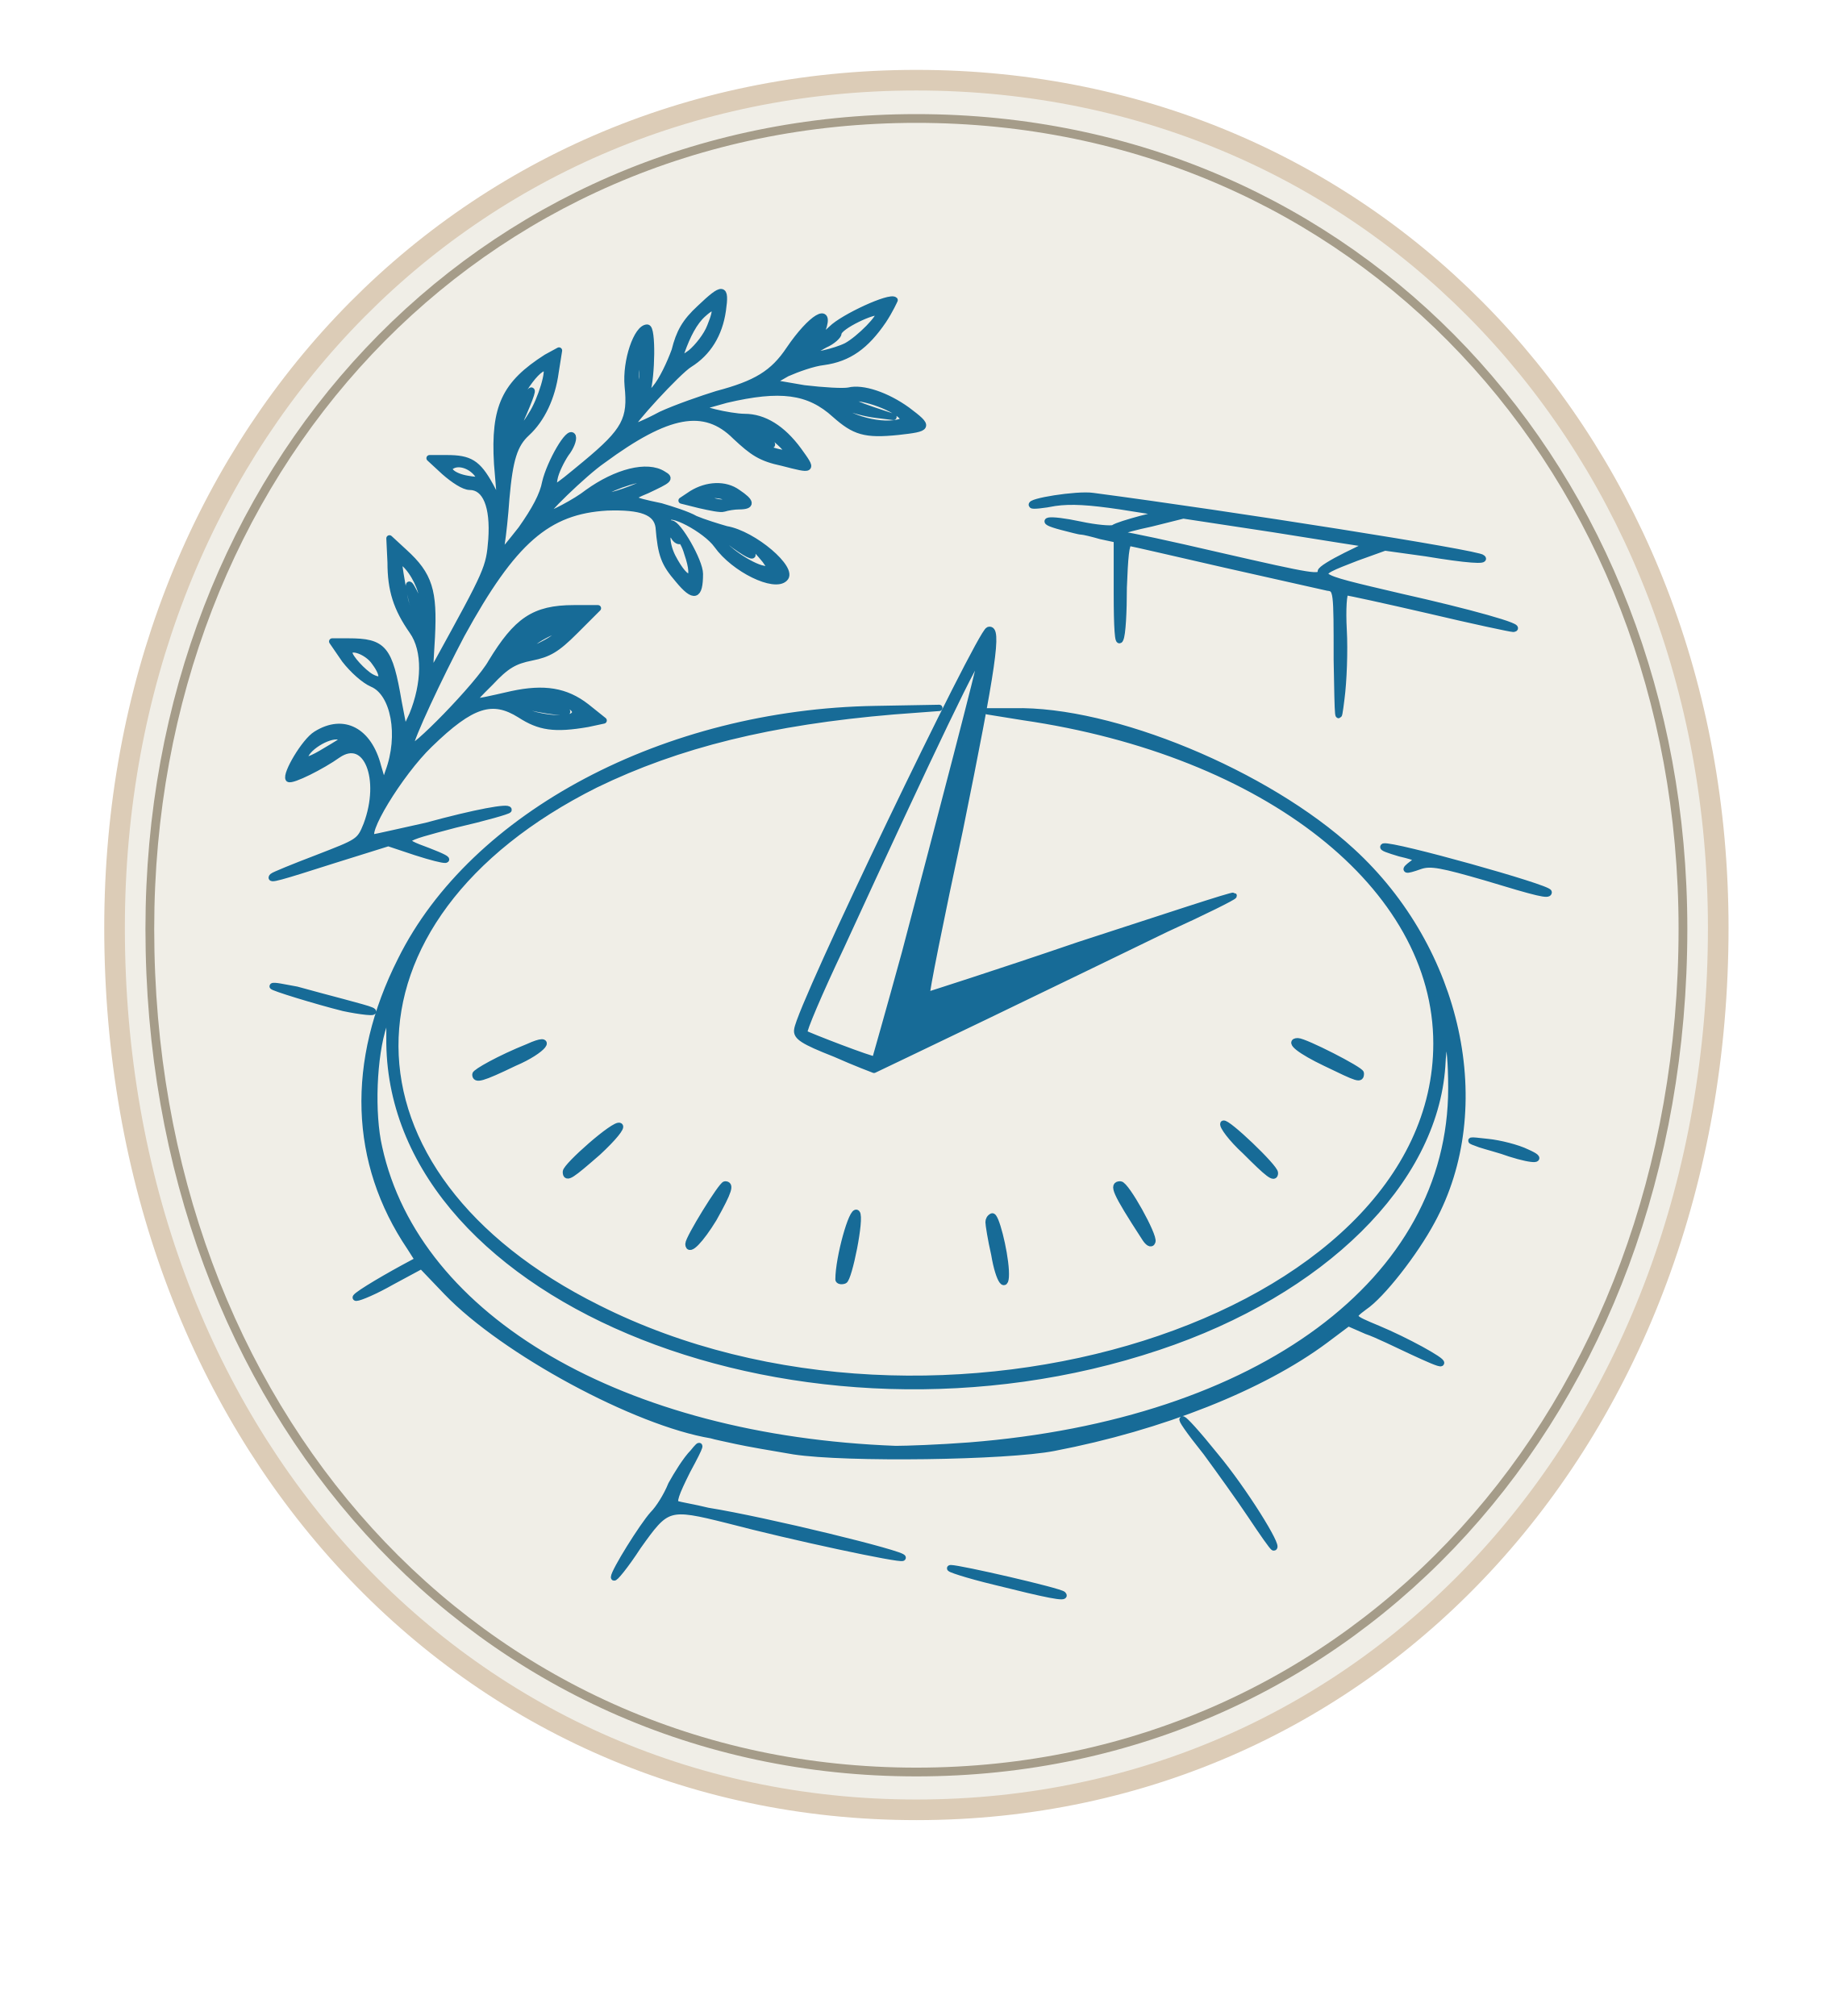
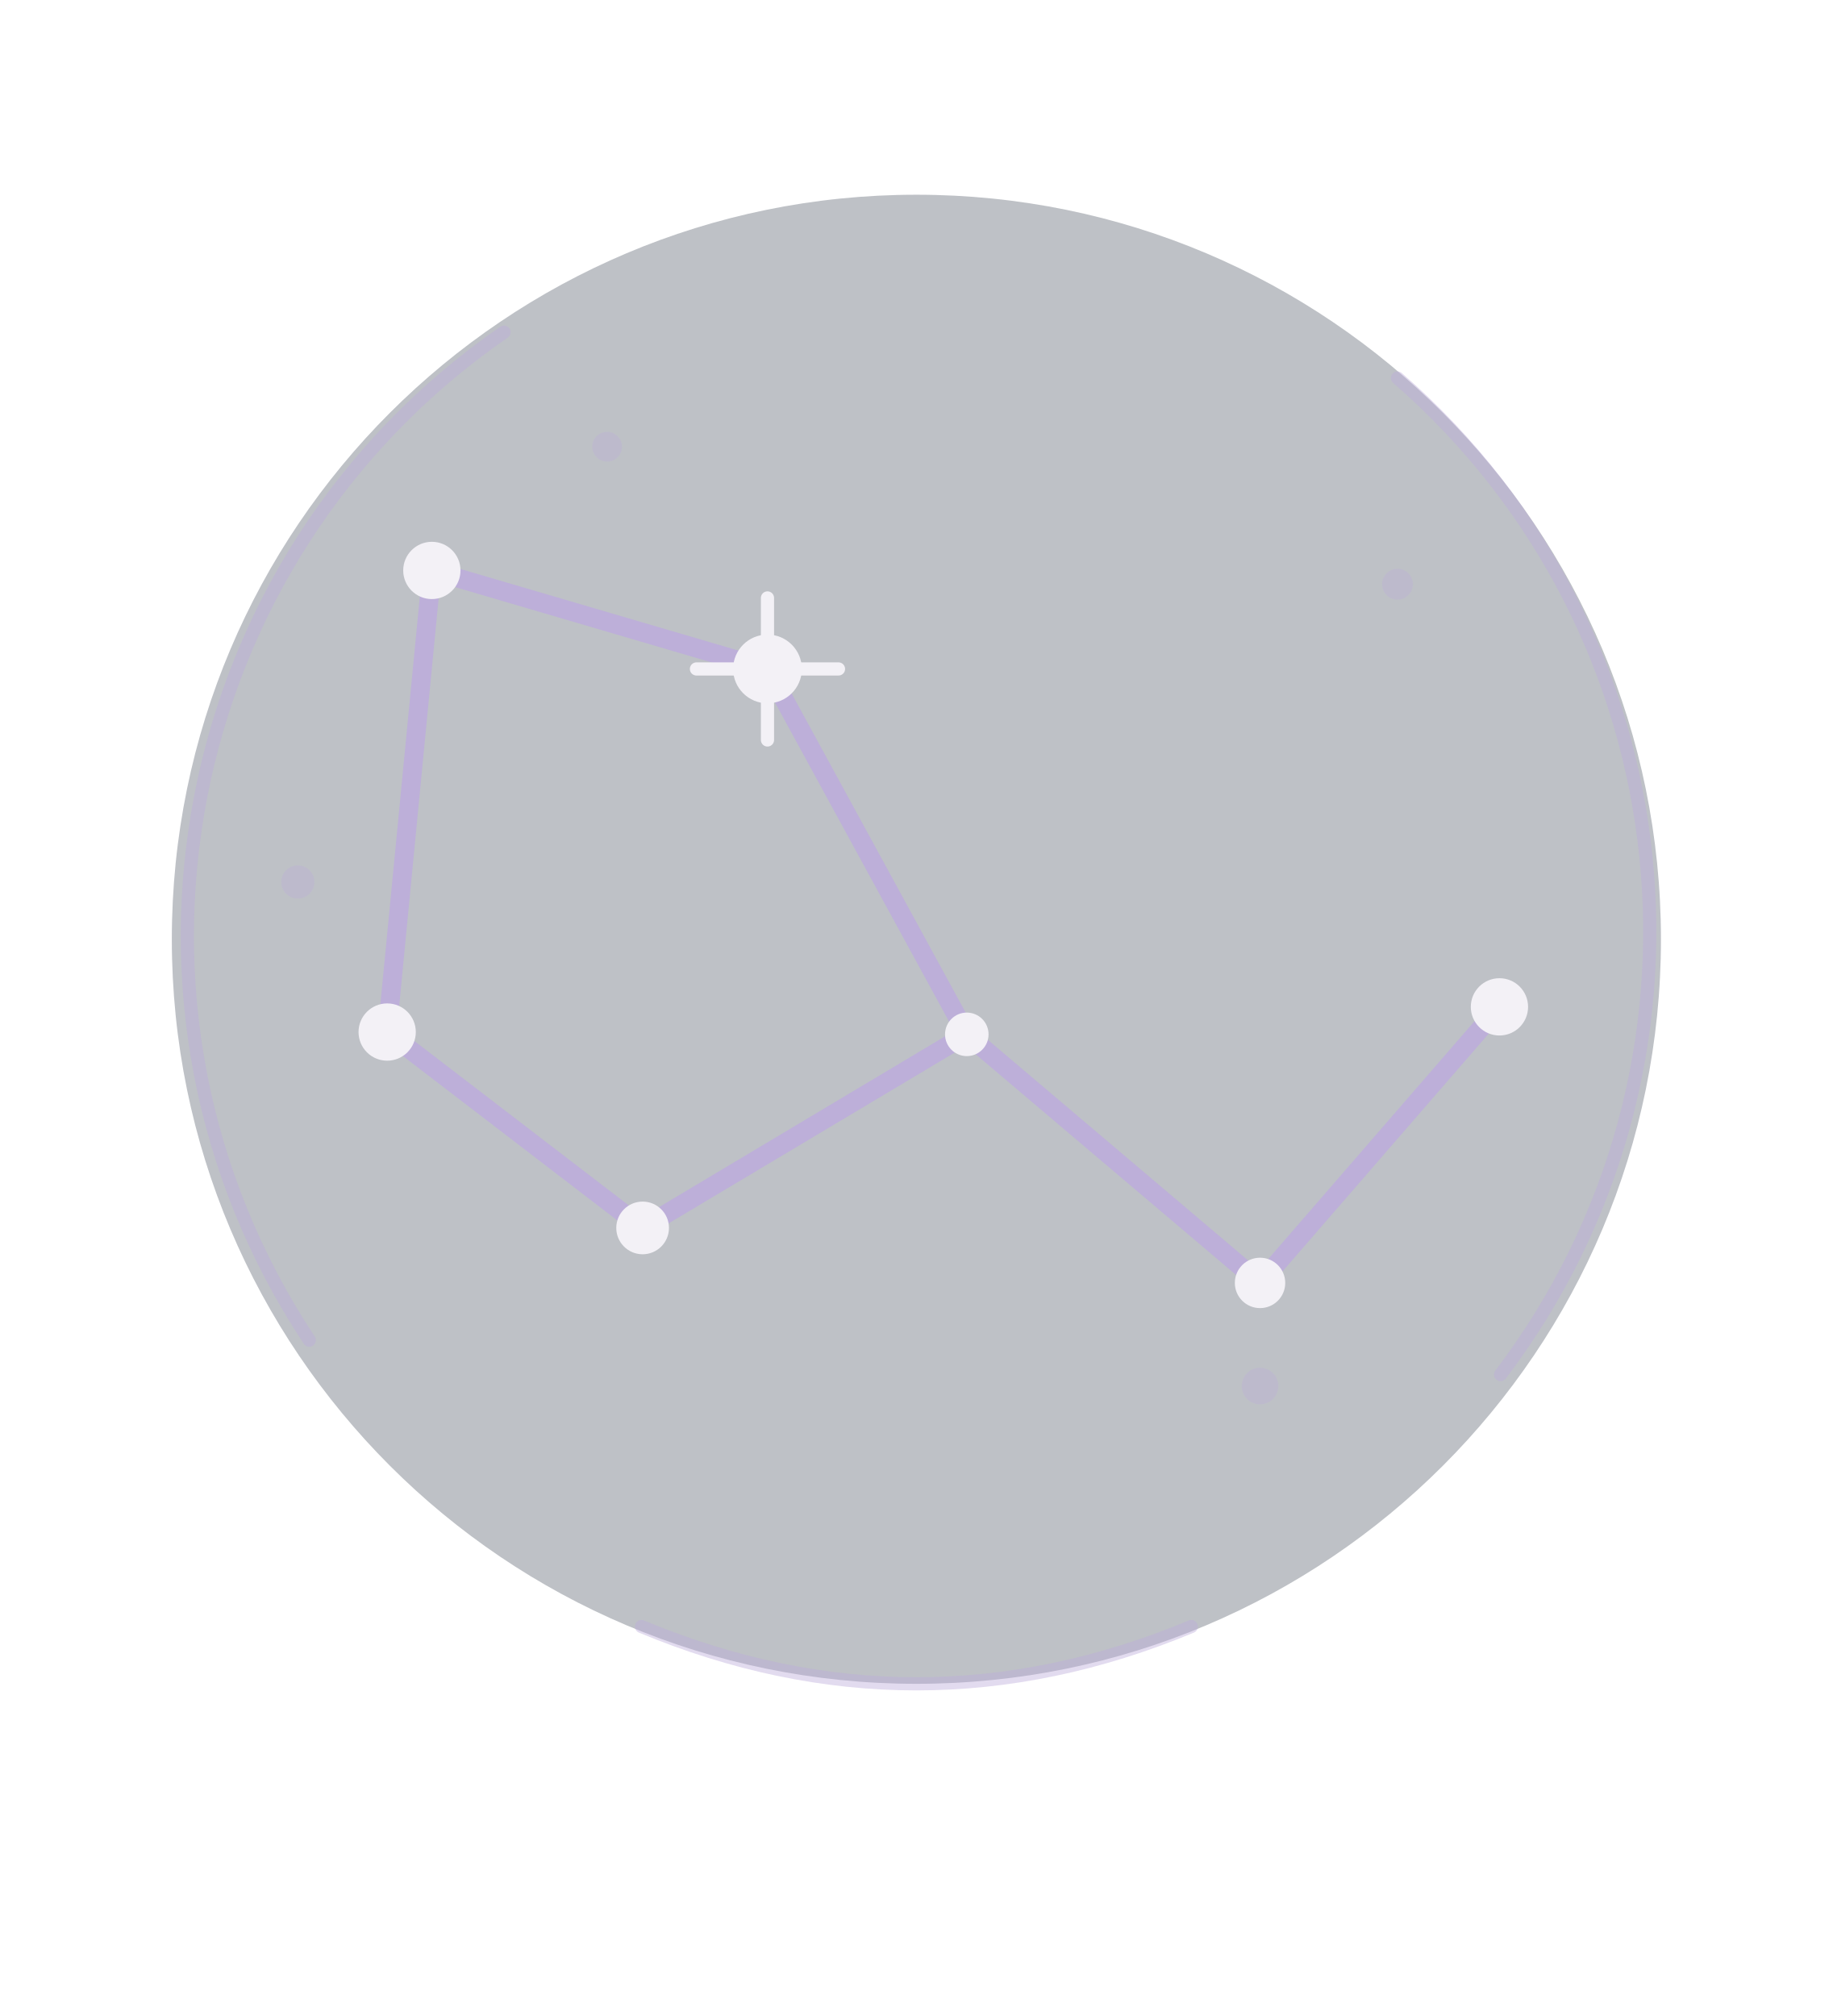
- <svg xmlns="http://www.w3.org/2000/svg" viewBox="0 0 160 176" aria-hidden="true" focusable="false" data-badge-art="duo-completion-days-10" data-art-motif="dix-rendez-vous">
-   <defs>
-     <clipPath id="oba-asset-duo-completion-days-10-e-scene">
-       <path d="M80 7 C120 7 150 39 150 81 C150 125 120 158 80 158 C40 158 10 125 10 81 C10 39 40 7 80 7Z" transform="translate(80 83) scale(.92) translate(-80 -83)" />
-     </clipPath>
-   </defs>
-   <path d="M80 7 C120 7 150 39 150 81 C150 125 120 158 80 158 C40 158 10 125 10 81 C10 39 40 7 80 7Z" fill="#F0EEE7" stroke="#DCCCB7" stroke-width="1.8" />
-   <path d="M80 7 C120 7 150 39 150 81 C150 125 120 158 80 158 C40 158 10 125 10 81 C10 39 40 7 80 7Z" transform="translate(80 83) scale(.956) translate(-80 -83)" fill="none" stroke="#A59C89" stroke-width=".8" />
-   <g clip-path="url(#oba-asset-duo-completion-days-10-e-scene)" fill="#176B97" stroke="#176B97" stroke-width=".55" stroke-linejoin="round">
-     <path d="M86.9 138.1C84.4 137.5 82.6 136.9 83 136.9 83.8 136.9 92.5 138.9 92.8 139.2 93.2 139.6 91.3 139.2 86.9 138.1ZM53.6 137.7C53.6 137.2 56.1 133.2 57 132.2 57.5 131.7 58.2 130.6 58.6 129.6 59.1 128.7 59.9 127.4 60.5 126.8 61.3 125.8 61.3 126 60 128.4 59 130.4 58.7 131.2 59.1 131.3 59.3 131.4 60.6 131.6 61.8 131.9 66.8 132.7 79.1 135.7 78.8 136 78.6 136.2 69.2 134.2 63.5 132.7 58.3 131.4 58.2 131.5 55.7 135 54.6 136.7 53.6 137.9 53.6 137.7ZM109.2 132.3C108.2 130.8 106.4 128.3 105.3 126.8 102.1 122.8 102.8 123 106.1 127.1 108.6 130.1 111.7 135.1 111.2 135.1 111.1 135.1 110.2 133.8 109.2 132.3ZM69.3 126.7C67.5 126.4 65.2 126 64.3 125.8 63.4 125.6 62.4 125.4 62.1 125.3 55.5 124.2 44 118 39 112.8L36.8 110.5 34.2 111.9C32.8 112.7 31.4 113.3 31.1 113.3 30.7 113.3 33 111.9 35.2 110.7L36.5 110 35.8 108.9C30.8 101.5 30.5 92.7 35 83.8 41.3 71.1 58.1 62.2 76.4 61.9L82 61.8 78 62.1C67.3 63 59.2 65 52 68.5 28.6 80.2 28.7 102.5 52.2 114.2 81.8 129.1 125.4 115.3 125.4 91.1 125.4 77.4 110.6 65.7 89.3 62.6L86.2 62.1 88.5 62.1C97.1 61.9 110.6 67.5 118 74.3 127.4 82.9 130.4 96.7 125 106.6 123.5 109.4 120.6 113.1 119.1 114.1 117.9 115 117.9 115 120.3 116 122.7 117 126 118.8 125.8 119 125.7 119.1 124.6 118.6 123.3 118 122 117.4 120.2 116.5 119.3 116.2L117.7 115.5 115.7 117C110.2 121.1 101.4 124.6 92 126.4 87.9 127.2 73.9 127.4 69.3 126.7ZM84.6 126.2C110 124.2 126.7 111.8 126.7 95 126.7 90.5 126.1 89.2 125.9 93.1 125.2 103.2 115.5 112.8 101.1 117.6 70.3 127.9 34.3 113.7 34 91.1L34 87.9 33.5 89.5C32.6 92.2 32.4 97.2 33.1 100.2 36.4 115.2 54.4 125.6 78.2 126.5 79.1 126.5 82 126.4 84.6 126.2ZM73.2 111.7C73.2 109.8 74.4 105.5 74.8 105.9 75.2 106.3 74.1 111.7 73.7 111.8 73.4 111.9 73.2 111.8 73.2 111.7ZM86.8 109.5C86.5 108.2 86.3 106.9 86.3 106.7 86.3 106.5 86.4 106.3 86.6 106.2 86.9 106 87.7 109.1 87.8 110.9 87.9 112.8 87.2 111.9 86.8 109.5ZM60.1 108.6C60.1 108.1 63 103.4 63.3 103.4 63.8 103.4 63.7 103.9 62.3 106.4 61.2 108.2 60.1 109.4 60.1 108.6ZM99.9 108C97.3 104 97.1 103.4 97.8 103.4 98.3 103.4 100.8 107.9 100.6 108.4 100.5 108.7 100.2 108.5 99.9 108ZM49.4 102.3C49.4 101.8 53.7 98 54.1 98.3 54.3 98.4 53.6 99.3 52.2 100.6 49.9 102.6 49.4 103 49.4 102.3ZM108.7 100.5C107.5 99.4 106.7 98.3 106.8 98.1 107.1 97.9 111.3 101.9 111.3 102.4 111.3 103 110.7 102.5 108.7 100.5ZM131.8 100.7C131 100.4 129.8 100.1 129.2 99.9 128.1 99.5 128.1 99.5 129.9 99.7 130.9 99.8 132.5 100.2 133.3 100.6 134.9 101.3 134 101.4 131.8 100.7ZM41.5 93.8C41.5 93.6 43.6 92.4 46.1 91.4 48.5 90.3 47.5 91.7 44.9 92.8 42 94.2 41.5 94.3 41.5 93.8ZM115.7 92.8C113.6 91.8 112.4 90.9 113.3 90.9 113.9 90.9 118.8 93.4 118.8 93.7 118.8 94.3 118.6 94.2 115.7 92.8ZM72.9 92C70.1 90.9 69.5 90.5 69.6 89.9 69.8 87.9 85.5 55.3 86.3 55 87.2 54.7 86.7 58.1 83.8 72.4 82.1 80.3 80.8 86.8 80.9 86.9 80.9 86.9 86.9 85 94.2 82.5 101.6 80.1 107.6 78.1 107.7 78.2 107.7 78.3 105.1 79.6 101.8 81.1 98.5 82.7 91.5 86.1 86.1 88.7 80.7 91.3 76.3 93.4 76.3 93.4 76.3 93.4 74.7 92.8 72.9 92ZM79 83.2C82 71.8 85.7 57.7 85.7 57.2 85.6 56.5 81.4 65.3 73.4 82.7 71.5 86.7 70.1 90 70.2 90.2 70.5 90.4 76.2 92.6 76.4 92.5 76.4 92.5 77.6 88.3 79 83.2ZM30 88C27.6 87.4 23.7 86.2 23.8 86.1 23.9 86 24.8 86.2 25.9 86.4 28.4 87.1 32 88 32.4 88.2 33.1 88.5 31.4 88.3 30 88ZM129.7 76.6C125.9 75.5 124.9 75.3 124 75.6 122.6 76.1 122.5 76 123.3 75.4 123.9 75 123.9 74.9 122.2 74.5 121.2 74.2 120.6 74 120.8 73.9 121.6 73.7 135.2 77.5 135.2 77.9 135.2 78.2 134.3 78 129.7 76.6ZM23.8 76.5C23.9 76.4 25.6 75.7 27.7 74.9 31.3 73.5 31.4 73.5 32 72 33.5 68 32 64.2 29.5 65.9 28.1 66.9 25.5 68.2 25.2 68 24.9 67.6 26.6 64.7 27.6 64.1 30 62.6 32.2 63.8 33 66.9L33.5 68.6 33.9 67.4C35.1 64.2 34.4 60.5 32.5 59.7 31.8 59.4 30.8 58.5 30.1 57.6L29 56 30.4 56C33.5 56 34 56.6 34.8 61.3L35.3 63.9 36 62.4C37.1 59.7 37.2 56.8 36 55.1 34.6 53.1 34.1 51.5 34.1 49.1L34 47 35.3 48.2C37.5 50.2 37.9 51.6 37.7 55.6L37.5 59 38.2 57.8C42.6 49.8 42.7 49.6 42.9 47.1 43.1 44.2 42.4 42.5 41 42.5 40.5 42.5 39.6 41.9 38.8 41.2L37.5 40 39 40C41 40 41.7 40.4 42.8 42.4L43.7 44.1 43.4 40.5C43.1 35.5 44.1 33.5 47.7 31.2L48.8 30.6 48.5 32.5C48.2 34.7 47.3 36.6 46 37.8 44.9 38.8 44.5 40.1 44.2 43.5 44.1 45 43.9 46.8 43.8 47.4 43.6 48.6 43.6 48.6 45.5 46.2 46.7 44.5 47.4 43.2 47.6 42.1 48 40.4 49.7 37.4 50 38.1 50.1 38.4 49.8 39.1 49.4 39.6 49 40.2 48.5 41.2 48.4 41.8 48.2 42.9 48.2 42.9 51.1 40.5 54.6 37.6 55.1 36.6 54.8 33.7 54.6 31.5 55.6 28.6 56.5 28.6 57 28.6 56.9 32.9 56.5 34.2 56.1 35.1 56.2 35.1 57.2 33.9 57.8 33.2 58.5 31.7 58.9 30.6 59.3 29 59.8 28.1 61.1 26.9 63.1 25 63.4 25 63.1 27.1 62.8 29.2 61.8 30.8 60.2 31.8 59.2 32.4 54.9 37.1 55.1 37.3 55.2 37.4 56.4 36.9 57.7 36.2 59 35.6 61.3 34.8 62.6 34.4 66 33.5 67.5 32.6 68.9 30.5 70.8 27.7 72.6 26.6 71.8 28.8L71.4 29.8 72.6 28.7C73.6 27.7 77.7 25.8 78.1 26.2 78.1 26.2 77.7 27.1 77.1 28 75.6 30.2 74.1 31.3 71.9 31.6 71 31.7 69.6 32.2 68.7 32.6L67.3 33.4 70.2 33.9C71.9 34.1 73.6 34.2 74.1 34.1 75.3 33.8 77.4 34.5 79.2 35.8 81.2 37.3 81.1 37.4 78.4 37.7 75.5 38 74.6 37.7 72.9 36.2 70.6 34.1 68.1 33.8 63.4 34.9L60.9 35.6 62.4 36C63.2 36.2 64.4 36.4 65 36.4 66.7 36.4 68.3 37.4 69.7 39.3 71 41.1 71 41.1 68.3 40.4 66.4 40 65.7 39.5 64.2 38.1 61.5 35.4 58.3 36 52.6 40.2 51 41.3 47.2 45 47.6 45 48 45 50.3 43.8 51.3 43 53.8 41.2 56.5 40.5 57.9 41.4 58.6 41.8 58.4 41.9 56.5 42.8 54.8 43.5 54.8 43.6 57.7 44.2 58.7 44.5 60 44.9 60.7 45.3 61.4 45.6 62.7 46 63.4 46.2 65.8 46.6 69.4 49.7 68.5 50.5 67.6 51.4 64.1 49.7 62.6 47.6 61.6 46.2 58.3 44.5 58.3 45.3 58.3 45.5 58.4 45.7 58.6 45.7 59.2 45.7 61.1 49 61.1 50.1 61.1 52.1 60.6 52.3 59.2 50.6 58 49.2 57.7 48.5 57.5 46 57.3 44.7 56 44.2 53 44.3 47.8 44.6 44.8 47.2 40.3 55.4 38.4 59 35.8 64.5 35.8 65.2 35.8 65.9 41.8 59.8 42.9 57.8 45.1 54.2 46.6 53.1 50.1 53.1L52.2 53.1 50.2 55.1C48.6 56.7 47.9 57.1 46.4 57.4 44.9 57.7 44.2 58.1 42.8 59.6 40.8 61.6 40.7 61.5 44.7 60.6 47.5 60 49.4 60.3 51.2 61.7L52.7 62.9 51.3 63.2C48.4 63.7 47.1 63.5 45.4 62.4 43 60.9 41.2 61.4 37.5 65 34.9 67.5 31.5 73.1 32.6 73.1 32.8 73.1 34.9 72.6 37.2 72.1 41.6 70.9 44.4 70.4 44.4 70.7 44.4 70.8 42.3 71.4 39.7 72 34.8 73.3 34.7 73.3 37.4 74.3 40 75.3 39.1 75.3 36.3 74.4L33.9 73.6 29.1 75.1C24.4 76.6 23.4 76.9 23.8 76.5ZM29.6 64.3C28.6 64.1 26.6 65.4 26.6 66.2 26.6 66.5 27.2 66.3 28.5 65.5 30.2 64.5 30.3 64.4 29.6 64.3ZM50 62.5C50.7 62 49.6 61.3 47.9 61.1L46.3 61 47.8 61.4C48.6 61.7 49.4 62 49.5 62.1 49.8 62.4 46 61.8 45.5 61.5 45.3 61.4 45.1 61.4 45.1 61.5 45.1 62.3 49 63.1 50 62.5ZM32.7 57.8C32.1 56.9 30.5 56.3 30.5 57 30.5 57.4 31.7 58.7 32.4 59.1 33.5 59.7 33.6 59 32.7 57.8ZM48.5 54.5C49.6 54 49.7 53.9 49 53.9 48 53.9 45.3 55.4 45 56.2 44.8 56.6 45.1 56.5 45.9 55.9 46.5 55.4 47.7 54.8 48.5 54.5ZM47.5 56.2C48.1 55.9 48.8 55.4 49 55.1 49.4 54.6 49.3 54.6 48.1 55.2 47.2 55.6 46.5 56.1 46.3 56.3 46 56.8 46.4 56.8 47.5 56.2ZM36 52.6C35.5 50.7 35.6 50.5 36.4 52.2 36.8 53.2 36.9 53.2 36.9 52.5 36.9 51.5 36.1 49.9 35.3 49.2 34.7 48.8 34.7 48.6 35.3 52.1 35.5 53.1 36 54.2 36.4 54.2 36.5 54.2 36.3 53.5 36 52.6ZM60 48.3C59.8 47.6 59.5 47.1 59.4 47.2 59.3 47.3 59 47.2 58.8 46.8 58.1 46 58.1 47.4 58.7 48.6 60 51.1 60.9 50.9 60 48.3ZM66.8 48.9C66.3 48.3 65.8 47.7 65.5 47.6 65 47.5 65 47.5 65.4 48 66.1 48.8 65.5 48.6 64.1 47.6 63.5 47.1 62.9 46.8 62.9 47 62.9 47.6 65.1 49.2 66.4 49.6 66.9 49.7 67.4 49.9 67.5 49.9 67.5 49.9 67.2 49.5 66.8 48.9ZM55.8 42.4C56.5 42.1 56.8 41.8 56.5 41.8 55.6 41.7 52.6 42.8 52.6 43.2 52.6 43.5 53.9 43.2 55.8 42.4ZM41.6 41.3C41 40.6 40 40.3 39.4 40.7 38.9 41 39.6 41.6 40.8 41.8 41.9 42 42.1 41.9 41.6 41.3ZM67.8 38.4C67.1 37.7 66.3 37.1 66 37.1 65.8 37.1 66.1 37.5 66.6 38 67.9 39 67.5 39.2 66.2 38.2 64.5 37.1 64.1 37 65.1 38 65.9 38.8 67.4 39.5 68.8 39.6 69 39.6 68.5 39 67.8 38.4ZM46 34.5C46.6 33.7 46.6 34 45.7 36.1 44.9 37.8 45.4 37.9 46.4 36.2 47.2 35 48.1 32.1 47.6 32.1 46.7 32.1 44.7 35.3 44.3 37.3 44.1 38.1 44.2 38 44.7 36.8 45.1 36 45.7 34.9 46 34.5ZM78.7 36.8C79.5 36.5 77.3 35.2 75.2 34.8 73.3 34.5 73.8 35 76.2 35.8L78 36.4 76.4 36.2C75.6 36.1 74.4 35.8 73.8 35.5 73.3 35.3 73 35.2 73.1 35.4 73.8 36.5 77.2 37.4 78.7 36.8ZM56.1 32.2C56.1 30.9 56 30.7 55.8 31.2 55.4 32.2 55.4 33.9 55.8 33.9 56 33.9 56.1 33.2 56.1 32.2ZM62 28.5C62.7 26.8 62.5 26.4 61.4 27.4 60.6 28.1 60 29.3 59.5 30.7L59.3 31.5 60.3 30.8C60.9 30.3 61.7 29.3 62 28.5ZM73.9 30.2C75 29.6 77 27.6 76.7 27.3 76.4 27 73.2 28.5 73.2 29.1 73.2 29.3 72.7 29.8 72 30.1 71.3 30.5 70.7 30.8 70.7 30.9 70.7 31.2 72.9 30.7 73.9 30.2ZM116.7 57.6C116.7 51.5 116.7 51.4 115.9 51.3 115.4 51.2 111.5 50.3 107 49.3 102.6 48.3 98.8 47.4 98.6 47.4 98.3 47.4 98.2 48.7 98.1 51.3 98.1 53.4 98 55.4 97.8 55.8 97.6 56.3 97.5 54.8 97.5 51.8L97.5 47.1 96.1 46.8C95.4 46.6 94.6 46.4 94.4 46.4 94.2 46.4 93.5 46.2 92.7 46 90.4 45.4 91.5 45.2 94.3 45.8 95.7 46.1 97 46.2 97.2 46.1 97.5 45.9 98.5 45.6 99.6 45.3L101.6 44.8 97.8 44.2C95.1 43.8 93.5 43.7 92.1 43.9 91.1 44.1 90.1 44.2 90.1 44.1 89.7 43.8 94 43.1 95.4 43.3 107.5 44.9 129.1 48.3 129.4 48.7 129.8 49 128.1 48.9 124.5 48.3L120.9 47.8 118.4 48.7C114.3 50.3 114.2 50.2 122.3 52.1 128.1 53.4 133.2 54.8 132.1 54.9 131.9 54.9 128.6 54.2 124.8 53.3 120.9 52.4 117.7 51.7 117.5 51.7 117.3 51.7 117.2 53.2 117.3 55 117.4 56.8 117.3 59.5 117.1 61 116.8 63.4 116.8 63.1 116.7 57.6ZM115.3 49.9C115.3 49.7 116.3 49.1 117.5 48.5 118.7 47.9 119.6 47.5 119.5 47.5 119.3 47.5 115.6 46.9 111.2 46.2L103.3 45 100.5 45.7C97.7 46.3 96.8 46.7 98 46.7 98.4 46.7 102.1 47.5 106.4 48.5 114.7 50.4 115.3 50.5 115.3 49.9ZM61.1 44.1L59.5 43.7 60.4 43.1C61.7 42.3 63.3 42.2 64.4 43 65.6 43.8 65.7 44.2 64.5 44.2 64.1 44.2 63.5 44.3 63.2 44.4 62.9 44.5 62 44.3 61.1 44.1ZM63.4 43.5C63.3 43.3 62.7 43.2 62.1 43.2 61.1 43.2 61.1 43.3 61.7 43.5 62.6 44 63.7 44 63.4 43.5Z" fill-rule="evenodd" />
+ <svg xmlns="http://www.w3.org/2000/svg" viewBox="0 0 160 176" aria-hidden="true" focusable="false" data-badge-art="duo-completion-days-10" data-art-motif="constellation-duo-completion-days-10">
+   <circle cx="80" cy="82" r="65" fill="#111C2F" fill-opacity=".27" />
+   <path d="M27 117A64 64 0 0 1 44 29M122 33A64 64 0 0 1 131 120M56 142Q80 152 104 142" fill="none" stroke="#BCACDB" stroke-width="1.15" stroke-opacity=".43" stroke-linecap="round" />
+   <g fill="#BCACDB" opacity=".30">
+     <circle cx="26" cy="77" r="1.45" />
+     <circle cx="122" cy="51" r="1.35" />
+     <circle cx="110" cy="121" r="1.6" />
+     <circle cx="53" cy="39" r="1.3" />
+   </g>
+   <path data-constellation="" d="M130.9 87.9L110 112L84.4 90.3L67 58.4L37.7 49.8L33.8 90.1L56.1 107.2L84.4 90.3" fill="none" stroke="#BCACDB" stroke-opacity=".87" stroke-width="1.65" stroke-linecap="round" stroke-linejoin="round" />
+   <g color="#F3F1F6" fill="#F3F1F6">
+     <circle cx="130.9" cy="87.9" r="2.5" />
+     <circle cx="110" cy="112" r="2.2" />
+     <circle cx="84.4" cy="90.3" r="1.9" />
+     <circle cx="67" cy="58.4" r="3" />
+     <path d="M67 52.2v12.4M60.8 58.4h12.4" fill="none" stroke="currentColor" stroke-width="1.15" stroke-linecap="round" />
+     <circle cx="37.7" cy="49.8" r="2.5" />
+     <circle cx="33.8" cy="90.1" r="2.5" />
+     <circle cx="56.1" cy="107.2" r="2.3" />
  </g>
</svg>
